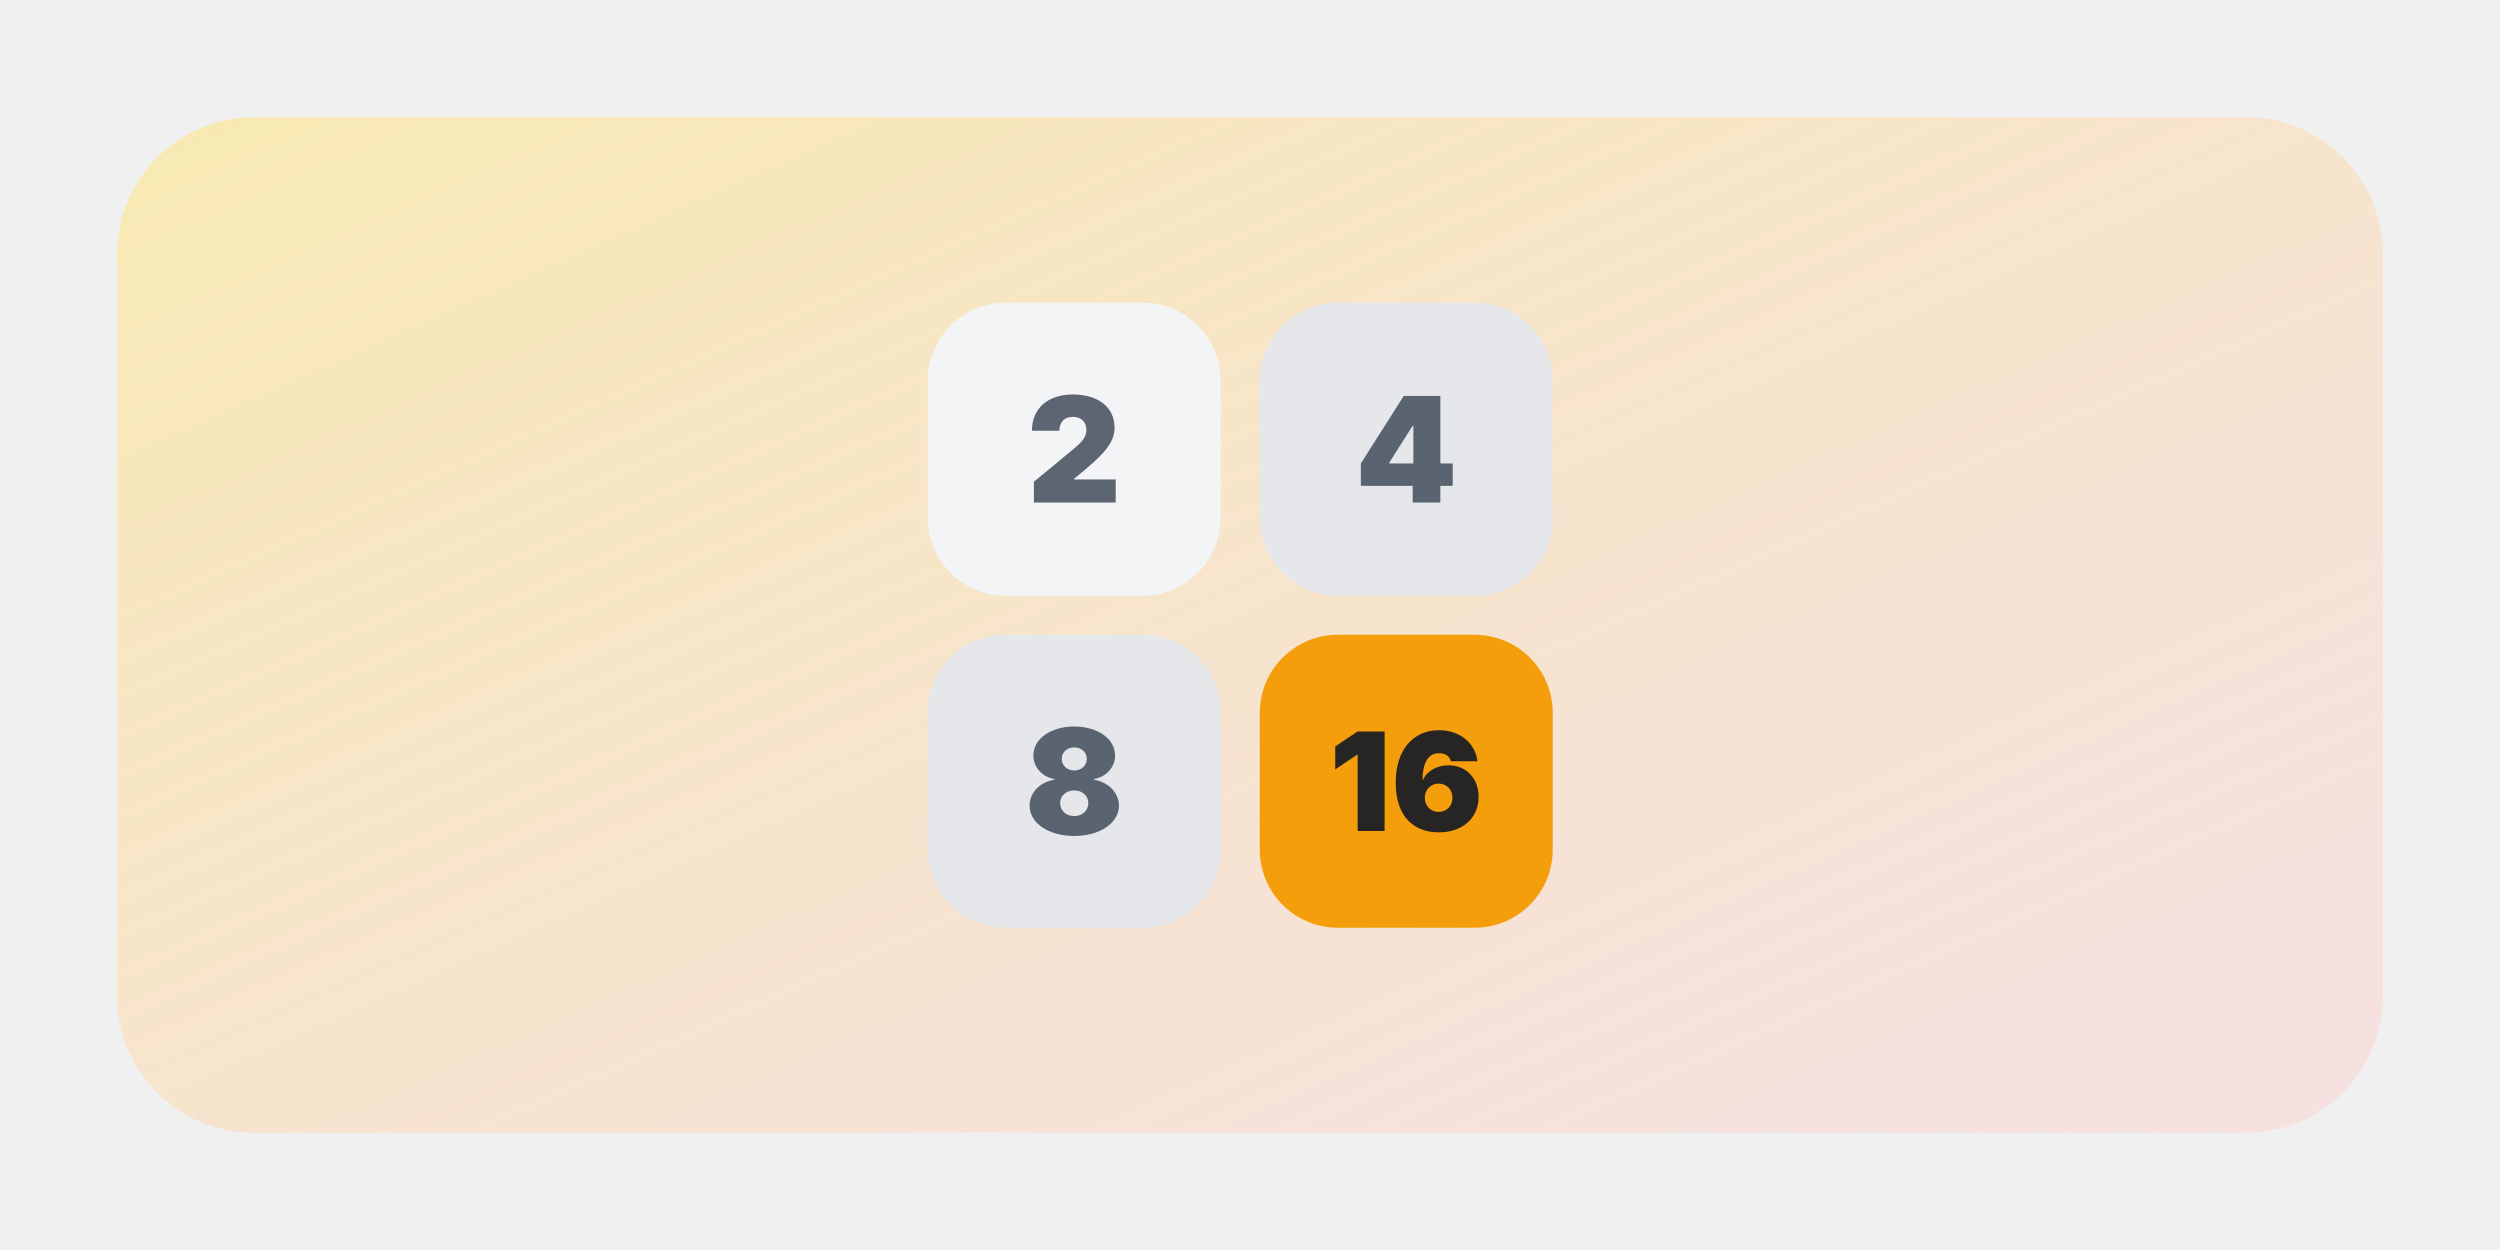
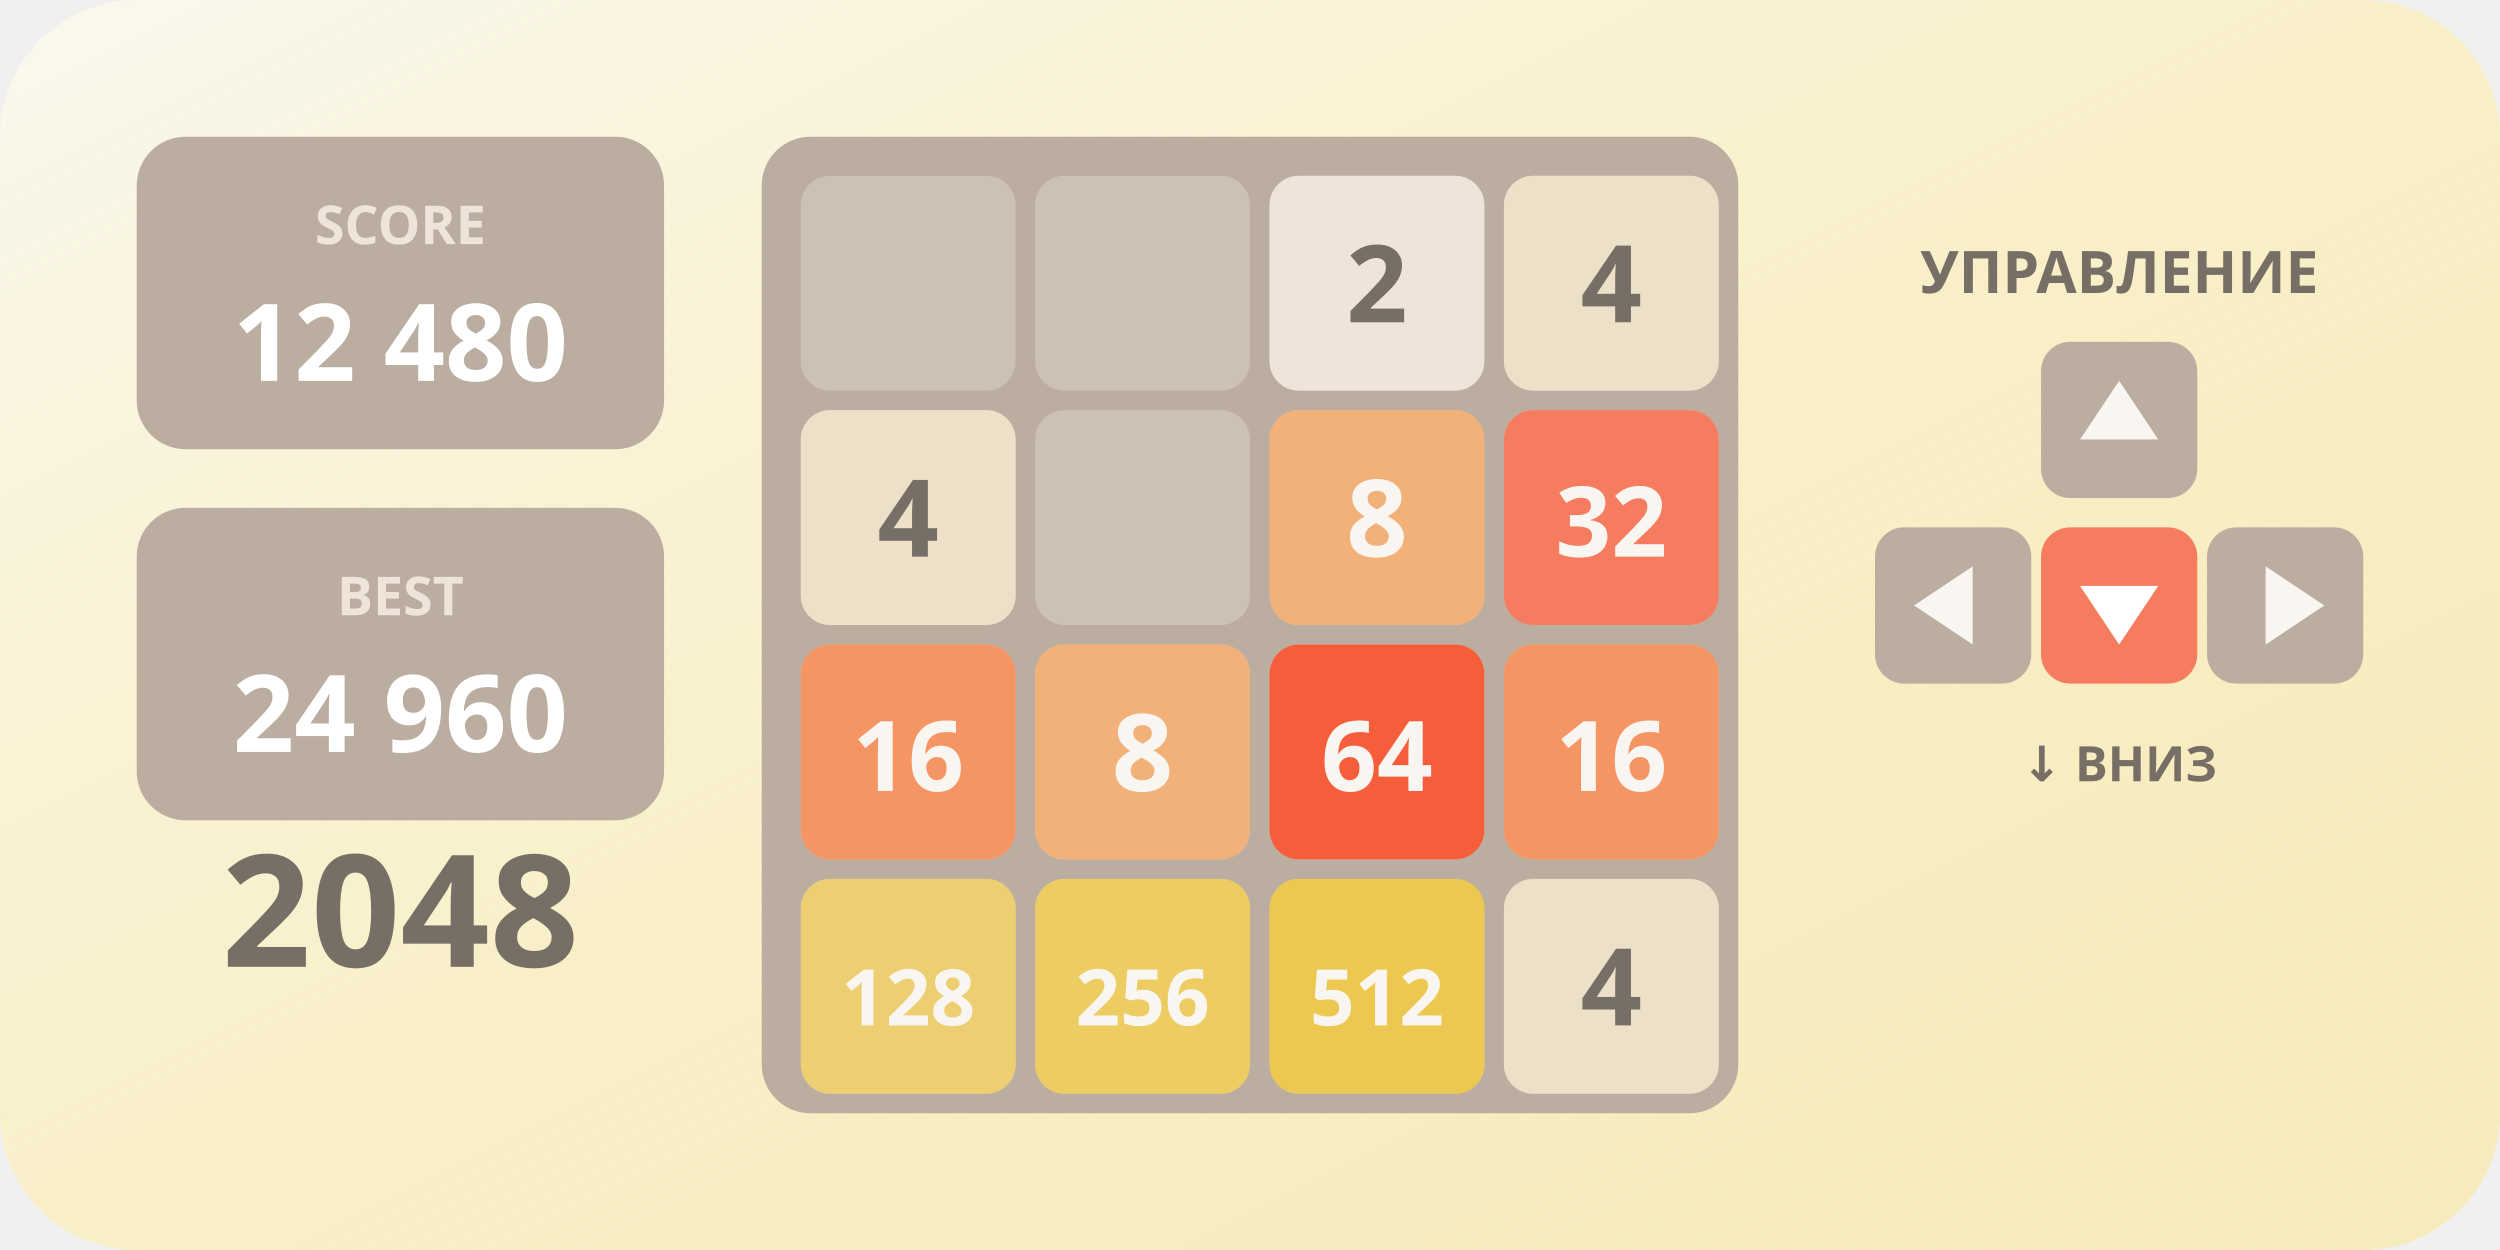
<svg xmlns="http://www.w3.org/2000/svg" viewBox="0 0 512 256" role="img" aria-label="2048 preview">
  <defs>
-     <linearGradient id="gBg" x1="0" y1="0" x2="1" y2="1">
-       <stop offset="0" stop-color="#fde68a" stop-opacity="0.6" />
-       <stop offset="1" stop-color="#fecaca" stop-opacity="0.4" />
+     <linearGradient id="g2048Bg" x1="0" y1="0" x2="1" y2="1">
+       <stop offset="0%" stop-color="#FAF8EF" />
+       <stop offset="100%" stop-color="#FDE68A" stop-opacity="0.5" />
    </linearGradient>
  </defs>
-   <rect x="24" y="24" width="464" height="208" rx="28" fill="url(#gBg)" />
-   <g transform="translate(190 62)">
-     <rect x="0" y="0" width="60" height="60" rx="16" fill="#f3f4f6" />
-     <rect x="68" y="0" width="60" height="60" rx="16" fill="#e5e7eb" />
-     <rect x="0" y="68" width="60" height="60" rx="16" fill="#e5e7eb" />
-     <rect x="68" y="68" width="60" height="60" rx="16" fill="#f59e0b" />
-     <g font-family="Inter, system-ui, -apple-system, Segoe UI, Roboto, sans-serif" font-weight="900" text-anchor="middle" dominant-baseline="central" fill="#4b5563" opacity="0.9">
-       <text x="30" y="30" font-size="30">2</text>
-       <text x="98" y="30" font-size="30">4</text>
-       <text x="30" y="98" font-size="30">8</text>
-       <text x="98" y="98" font-size="28" fill="#111827">16</text>
+   <rect width="512" height="256" rx="28" fill="url(#g2048Bg)" />
+   <g transform="translate(28, 28)">
+     <rect x="0" y="0" width="108" height="64" rx="10" fill="#BBADA0" />
+     <text x="54" y="22" text-anchor="middle" font-family="sans-serif" font-weight="bold" font-size="11" fill="#EEE4DA">SCORE</text>
+     <text x="54" y="50" text-anchor="middle" font-family="sans-serif" font-weight="900" font-size="22" fill="white">12 480</text>
+     <rect x="0" y="76" width="108" height="64" rx="10" fill="#BBADA0" />
+     <text x="54" y="98" text-anchor="middle" font-family="sans-serif" font-weight="bold" font-size="11" fill="#EEE4DA">BEST</text>
+     <text x="54" y="126" text-anchor="middle" font-family="sans-serif" font-weight="900" font-size="22" fill="white">24 960</text>
+     <text x="54" y="170" text-anchor="middle" font-family="sans-serif" font-weight="900" font-size="32" fill="#776E65">2048</text>
+   </g>
+   <g transform="translate(156, 28)">
+     <rect x="0" y="0" width="200" height="200" rx="10" fill="#BBADA0" />
+     <g fill="#CDC1B4">
+       <rect x="8" y="8" width="44" height="44" rx="6" />
+       <rect x="56" y="8" width="44" height="44" rx="6" />
+       <rect x="104" y="8" width="44" height="44" rx="6" />
+       <rect x="152" y="8" width="44" height="44" rx="6" />
+       <rect x="8" y="56" width="44" height="44" rx="6" />
+       <rect x="56" y="56" width="44" height="44" rx="6" />
+       <rect x="104" y="56" width="44" height="44" rx="6" />
+       <rect x="152" y="56" width="44" height="44" rx="6" />
+       <rect x="8" y="104" width="44" height="44" rx="6" />
+       <rect x="56" y="104" width="44" height="44" rx="6" />
+       <rect x="104" y="104" width="44" height="44" rx="6" />
+       <rect x="152" y="104" width="44" height="44" rx="6" />
+       <rect x="8" y="152" width="44" height="44" rx="6" />
+       <rect x="56" y="152" width="44" height="44" rx="6" />
+       <rect x="104" y="152" width="44" height="44" rx="6" />
+       <rect x="152" y="152" width="44" height="44" rx="6" />
+     </g>
+     <g>
+       <rect x="104" y="8" width="44" height="44" rx="6" fill="#EEE4DA" />
+       <text x="126" y="38" text-anchor="middle" font-family="sans-serif" font-weight="900" font-size="22" fill="#776E65">2</text>
+       <rect x="152" y="8" width="44" height="44" rx="6" fill="#EDE0C8" />
+       <text x="174" y="38" text-anchor="middle" font-family="sans-serif" font-weight="900" font-size="22" fill="#776E65">4</text>
+     </g>
+     <g>
+       <rect x="8" y="56" width="44" height="44" rx="6" fill="#EDE0C8" />
+       <text x="30" y="86" text-anchor="middle" font-family="sans-serif" font-weight="900" font-size="22" fill="#776E65">4</text>
+       <rect x="104" y="56" width="44" height="44" rx="6" fill="#F2B179" />
+       <text x="126" y="86" text-anchor="middle" font-family="sans-serif" font-weight="900" font-size="22" fill="#F9F6F2">8</text>
+       <rect x="152" y="56" width="44" height="44" rx="6" fill="#F67C5F" />
+       <text x="174" y="86" text-anchor="middle" font-family="sans-serif" font-weight="900" font-size="20" fill="#F9F6F2">32</text>
+     </g>
+     <g>
+       <rect x="8" y="104" width="44" height="44" rx="6" fill="#F59563" />
+       <text x="30" y="134" text-anchor="middle" font-family="sans-serif" font-weight="900" font-size="20" fill="#F9F6F2">16</text>
+       <rect x="56" y="104" width="44" height="44" rx="6" fill="#F2B179" />
+       <text x="78" y="134" text-anchor="middle" font-family="sans-serif" font-weight="900" font-size="22" fill="#F9F6F2">8</text>
+       <rect x="104" y="104" width="44" height="44" rx="6" fill="#F65E3B" />
+       <text x="126" y="134" text-anchor="middle" font-family="sans-serif" font-weight="900" font-size="20" fill="#F9F6F2">64</text>
+       <rect x="152" y="104" width="44" height="44" rx="6" fill="#F59563" />
+       <text x="174" y="134" text-anchor="middle" font-family="sans-serif" font-weight="900" font-size="20" fill="#F9F6F2">16</text>
+     </g>
+     <g>
+       <rect x="8" y="152" width="44" height="44" rx="6" fill="#EDCF72" />
+       <text x="30" y="182" text-anchor="middle" font-family="sans-serif" font-weight="900" font-size="16" fill="#F9F6F2">128</text>
+       <rect x="56" y="152" width="44" height="44" rx="6" fill="#EDCC61" />
+       <text x="78" y="182" text-anchor="middle" font-family="sans-serif" font-weight="900" font-size="16" fill="#F9F6F2">256</text>
+       <rect x="104" y="152" width="44" height="44" rx="6" fill="#EDC850" />
+       <text x="126" y="182" text-anchor="middle" font-family="sans-serif" font-weight="900" font-size="16" fill="#F9F6F2">512</text>
+       <rect x="152" y="152" width="44" height="44" rx="6" fill="#EDE0C8" />
+       <text x="174" y="182" text-anchor="middle" font-family="sans-serif" font-weight="900" font-size="22" fill="#776E65">4</text>
    </g>
  </g>
+   <g transform="translate(384, 60)">
+     <text x="50" y="0" text-anchor="middle" font-family="sans-serif" font-weight="bold" font-size="12" fill="#776E65">УПРАВЛЕНИЕ</text>
+     <rect x="34" y="10" width="32" height="32" rx="6" fill="#BBADA0" />
+     <path d="M 50,18 L 58,30 L 42,30 Z" fill="#F9F6F2" />
+     <rect x="0" y="48" width="32" height="32" rx="6" fill="#BBADA0" />
+     <path d="M 8,64 L 20,56 L 20,72 Z" fill="#F9F6F2" />
+     <rect x="34" y="48" width="32" height="32" rx="6" fill="#F67C5F" />
+     <path d="M 50,72 L 42,60 L 58,60 Z" fill="white" />
+     <rect x="68" y="48" width="32" height="32" rx="6" fill="#BBADA0" />
+     <path d="M 92,64 L 80,56 L 80,72 Z" fill="#F9F6F2" />
+     <text x="50" y="100" text-anchor="middle" font-family="sans-serif" font-weight="bold" font-size="10" fill="#776E65">↓ ВНИЗ</text>
+   </g>
</svg>
